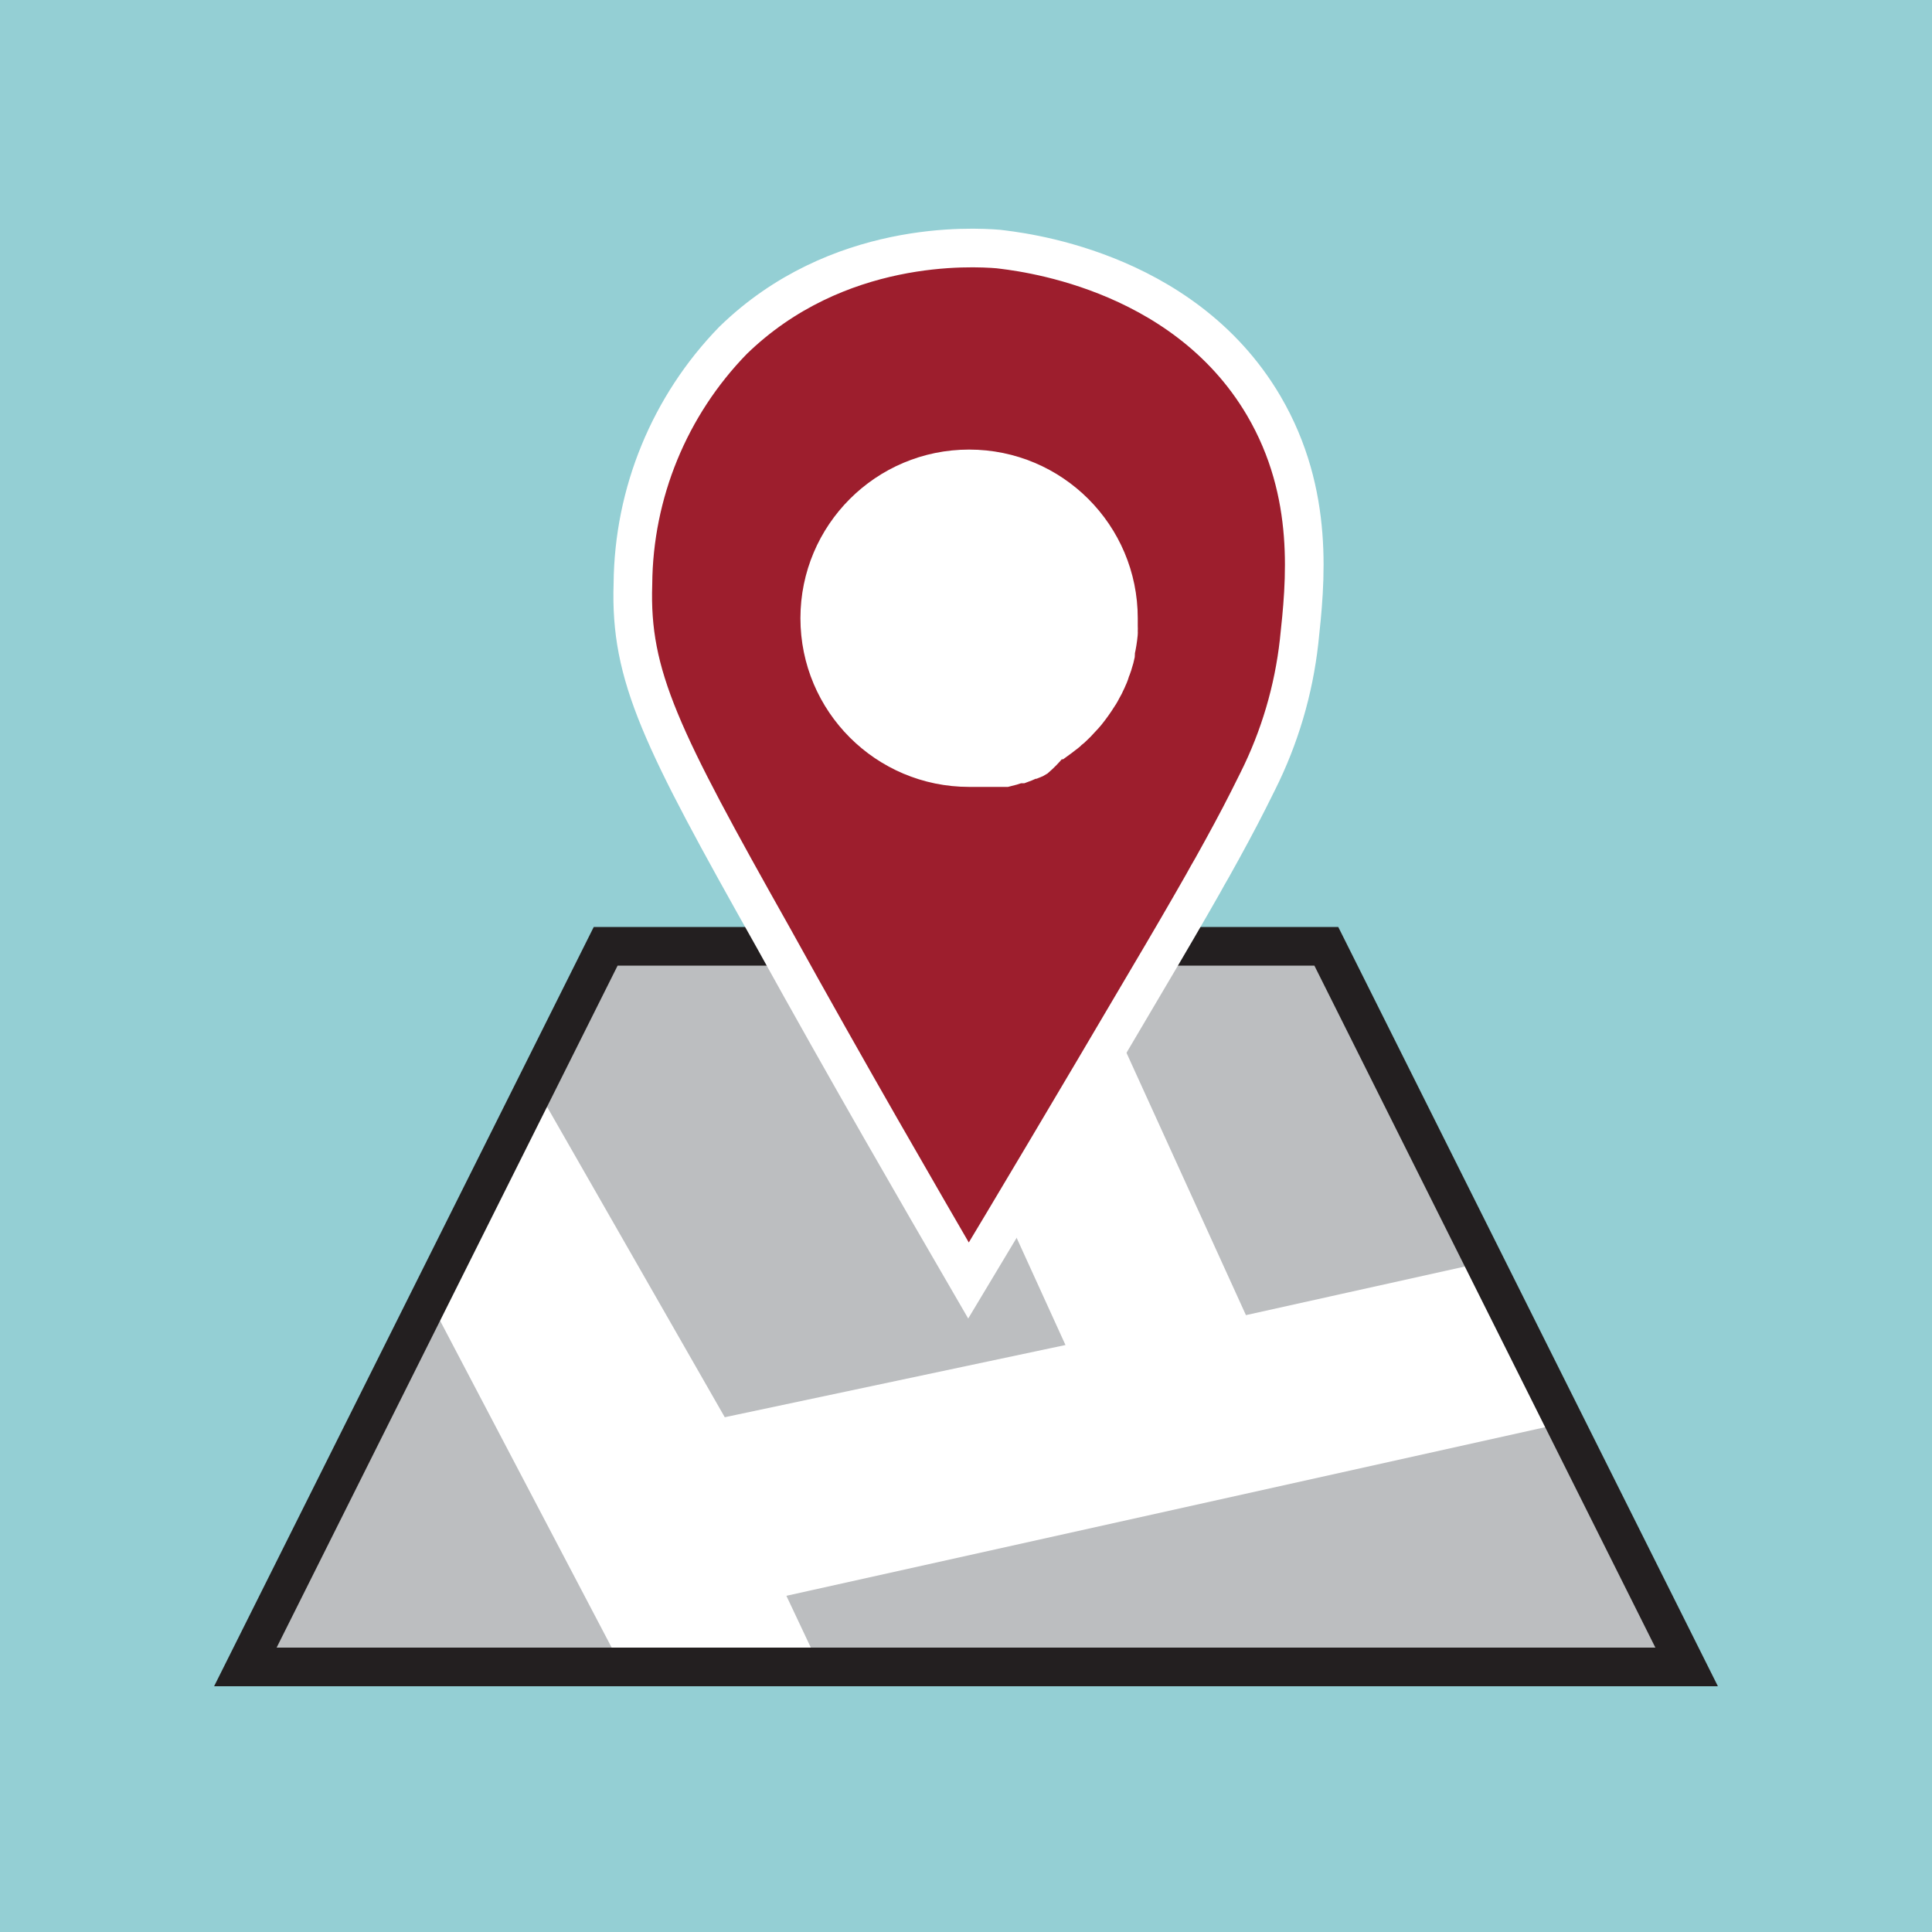
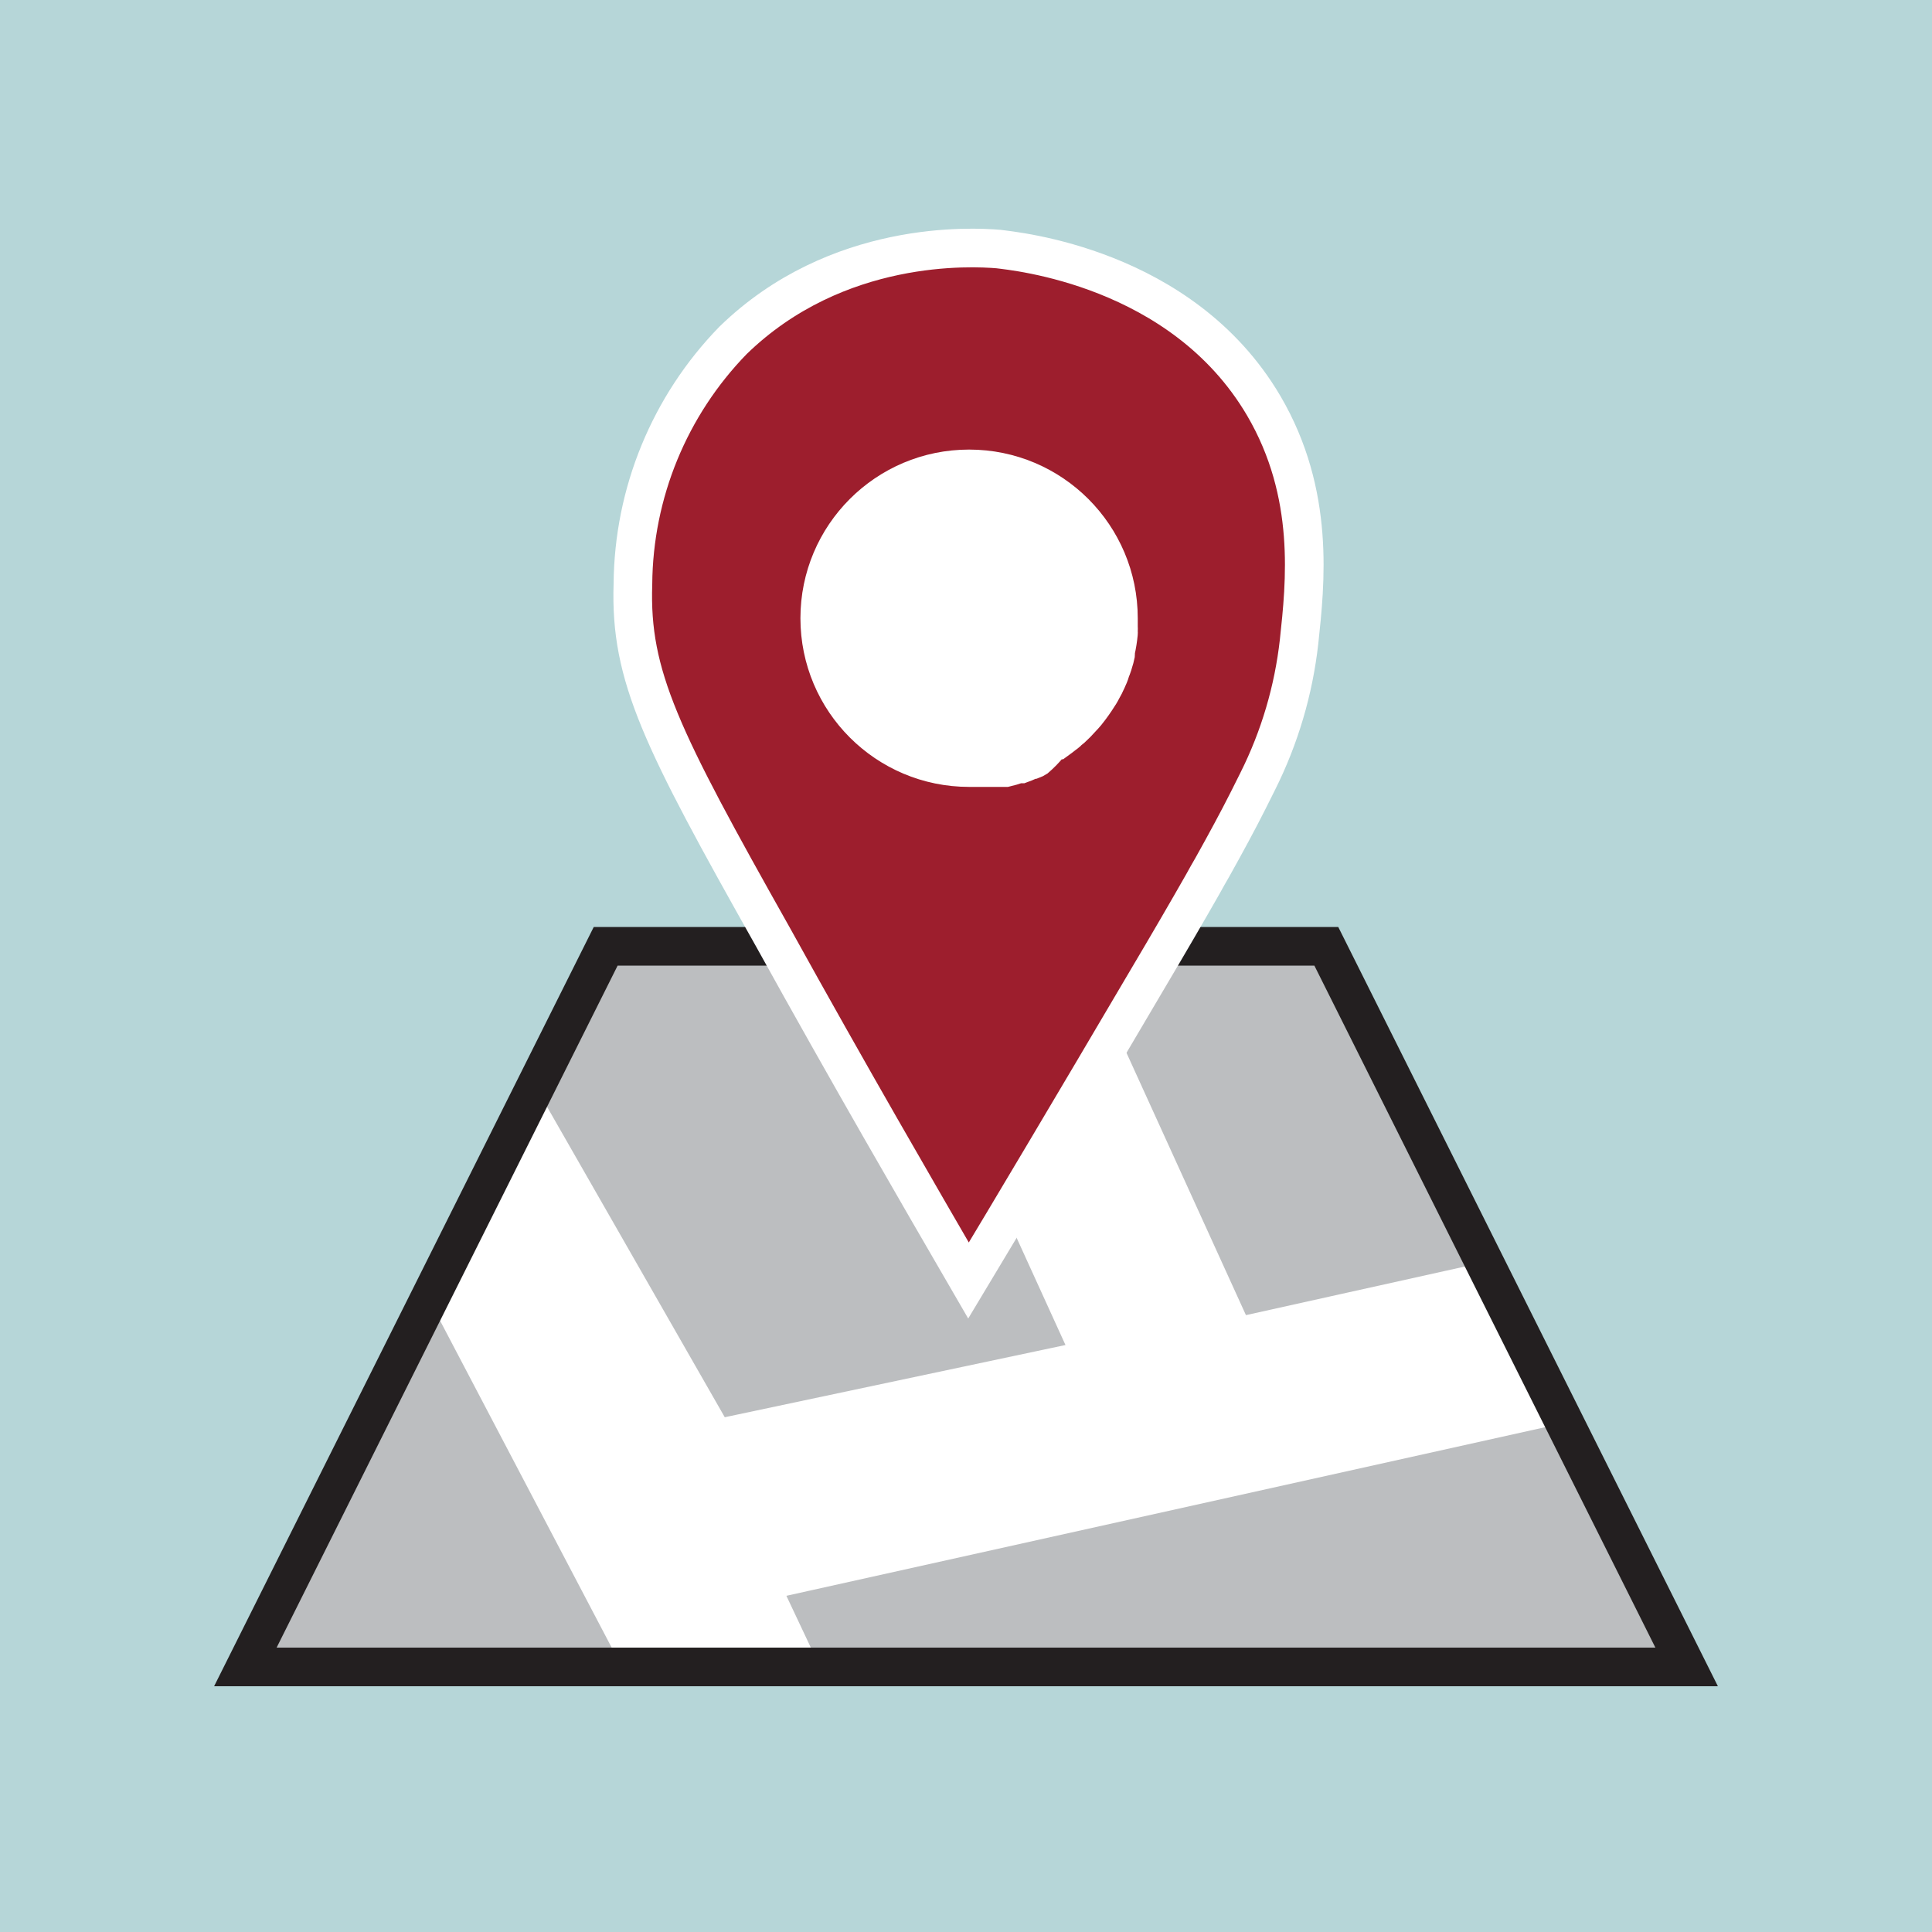
<svg xmlns="http://www.w3.org/2000/svg" viewBox="0 0 100 100">
  <defs>
-     <style>.a{fill:#94cfd4;}.b{fill:#bcbec0;}.c,.f{fill:#fff;}.c,.e,.f{stroke:#fff;}.c,.d,.e,.f{stroke-miterlimit:10;}.c{stroke-width:0.45px;}.d{fill:none;stroke:#231f20;}.d,.e{stroke-width:2px;}.e{fill:#9d1e2d;}.f{stroke-width:1.46px;}</style>
+     <style>.a{fill:#acd1d4;opacity:0.85;}.b{fill:#bcbec0;}.c,.f{fill:#fff;}.c,.e,.f{stroke:#fff;}.c,.d,.e,.f{stroke-miterlimit:10;}.c{stroke-width:0.45px;}.d{fill:none;stroke:#231f20;}.d,.e{stroke-width:2px;}.e{fill:#9d1e2d;}.f{stroke-width:1.46px;}</style>
  </defs>
  <rect class="a" width="100" height="100" />
  <polygon class="b" points="87.3 86.28 12.7 86.28 31.35 48.98 68.65 48.98 87.3 86.28" />
  <path class="c" d="M27.6,56.49l9.8,17.12,18.07-3.83q-4.66-10.24-9.35-20.49l9.52-.11,8.72,19.15,12.57-2.79,3.95,7.9-40.5,9,1.84,3.9-9.87-.23L22.32,67Z" />
  <polygon class="d" points="87.3 86.28 12.7 86.28 31.35 48.98 68.65 48.98 87.3 86.28" />
  <path class="e" d="M65.41,21c-4.24-7.21-12.91-8-13.74-8.11-1.34-.11-8.35-.51-13.73,4.73a18.28,18.28,0,0,0-5.18,12.61C32.6,35,34.21,38.2,40,48.49c4,7.23,7.52,13.29,10.13,17.79,2.19-3.64,5.38-9,9.23-15.54,1.12-1.89,2.08-3.54,2.91-5,.16-.29.32-.58.48-.85.72-1.29,1.33-2.42,1.85-3.45.18-.36.35-.7.5-1a21.48,21.48,0,0,0,2.14-7.23C67.56,30.21,68.09,25.57,65.41,21Z" />
  <path class="f" d="M53.78,39.45a1.26,1.26,0,0,1-.26.13l-.07,0-.16.07-.16.07-.24.09-.15,0-.31.1-.35.09-.17,0-.19,0-.17,0h0l-.33,0h0l-.17,0h-.13l-.33,0h-.43a8,8,0,1,1,8-8v.29s0,.08,0,.12a2.45,2.45,0,0,1,0,.27.62.62,0,0,1,0,.13,7.36,7.36,0,0,1-.15.94.94.94,0,0,1,0,.16,3.74,3.74,0,0,1-.12.45,1.87,1.87,0,0,1-.07.22,1.34,1.34,0,0,1-.07.18l-.06.19,0,0a2.44,2.44,0,0,1-.1.24,2.56,2.56,0,0,1-.11.24s0,0,0,0l-.07.15-.11.2-.09.17a2.39,2.39,0,0,1-.13.21,9.21,9.21,0,0,1-.64.9l-.13.15-.13.14-.26.28-.28.27-.15.12a.86.86,0,0,1-.14.13l-.12.09-.18.14h0l-.26.19-.07,0-.11.07-.1.06A6,6,0,0,1,53.78,39.45Z" />
</svg>
